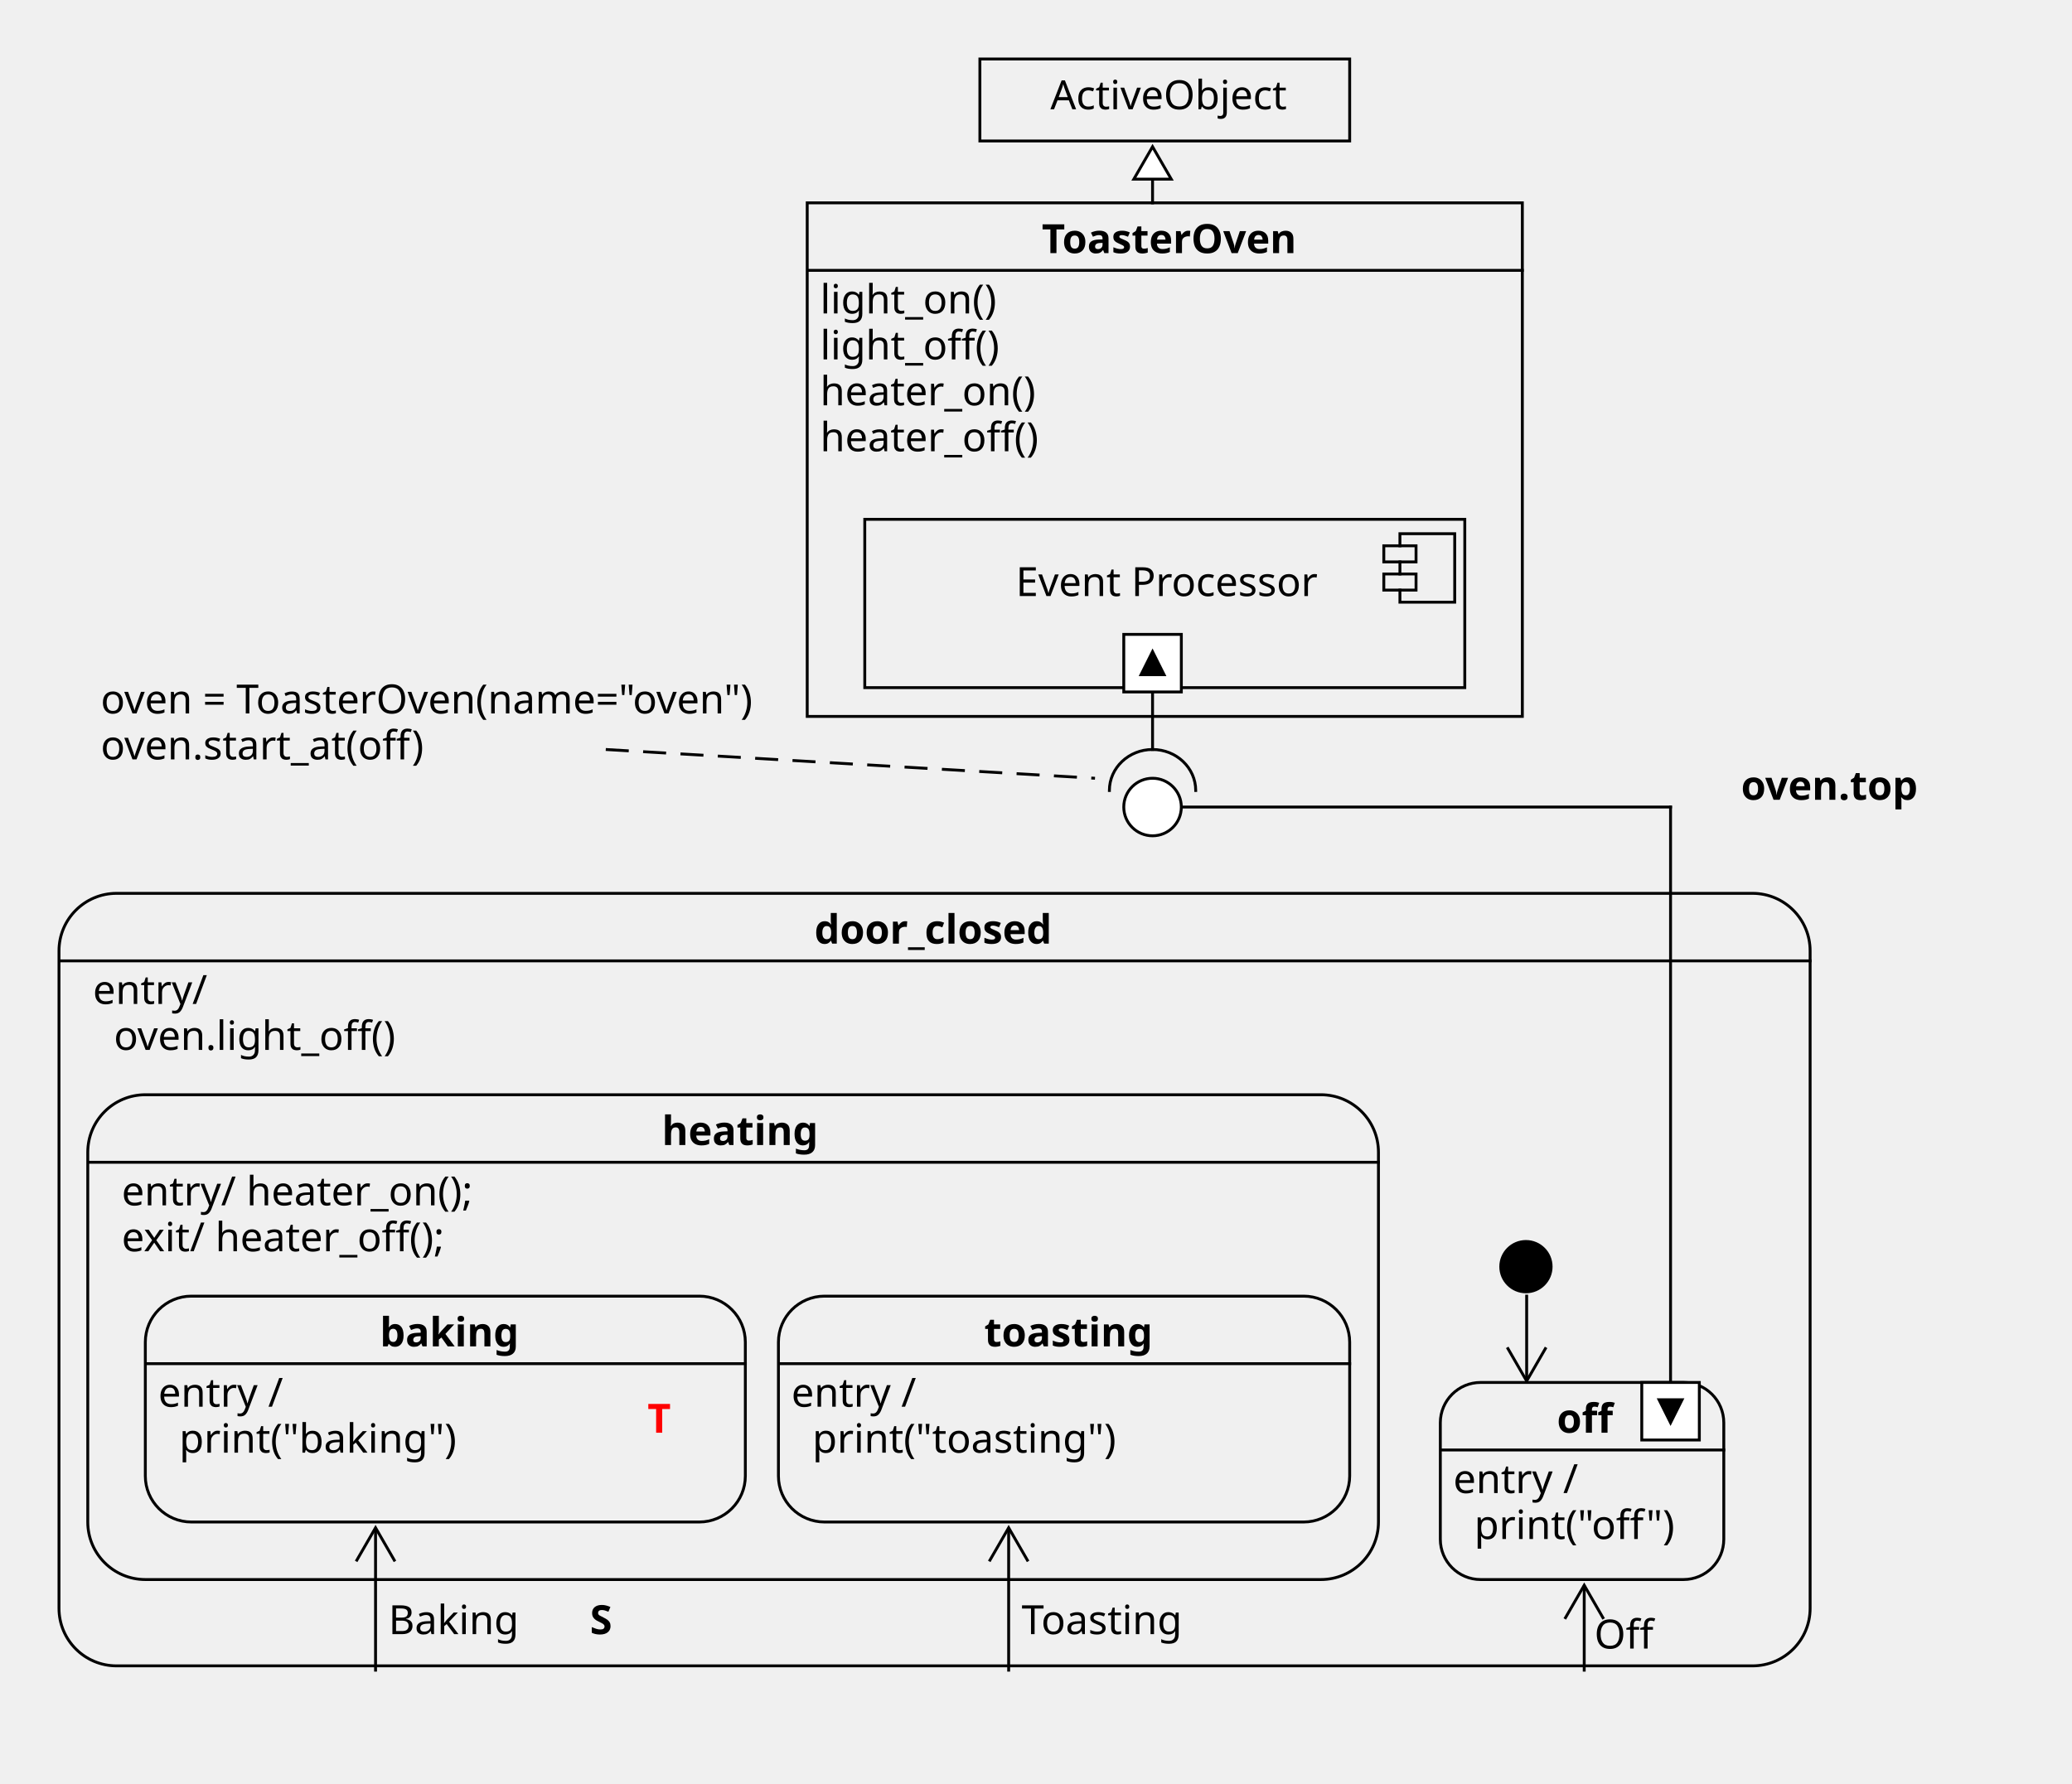
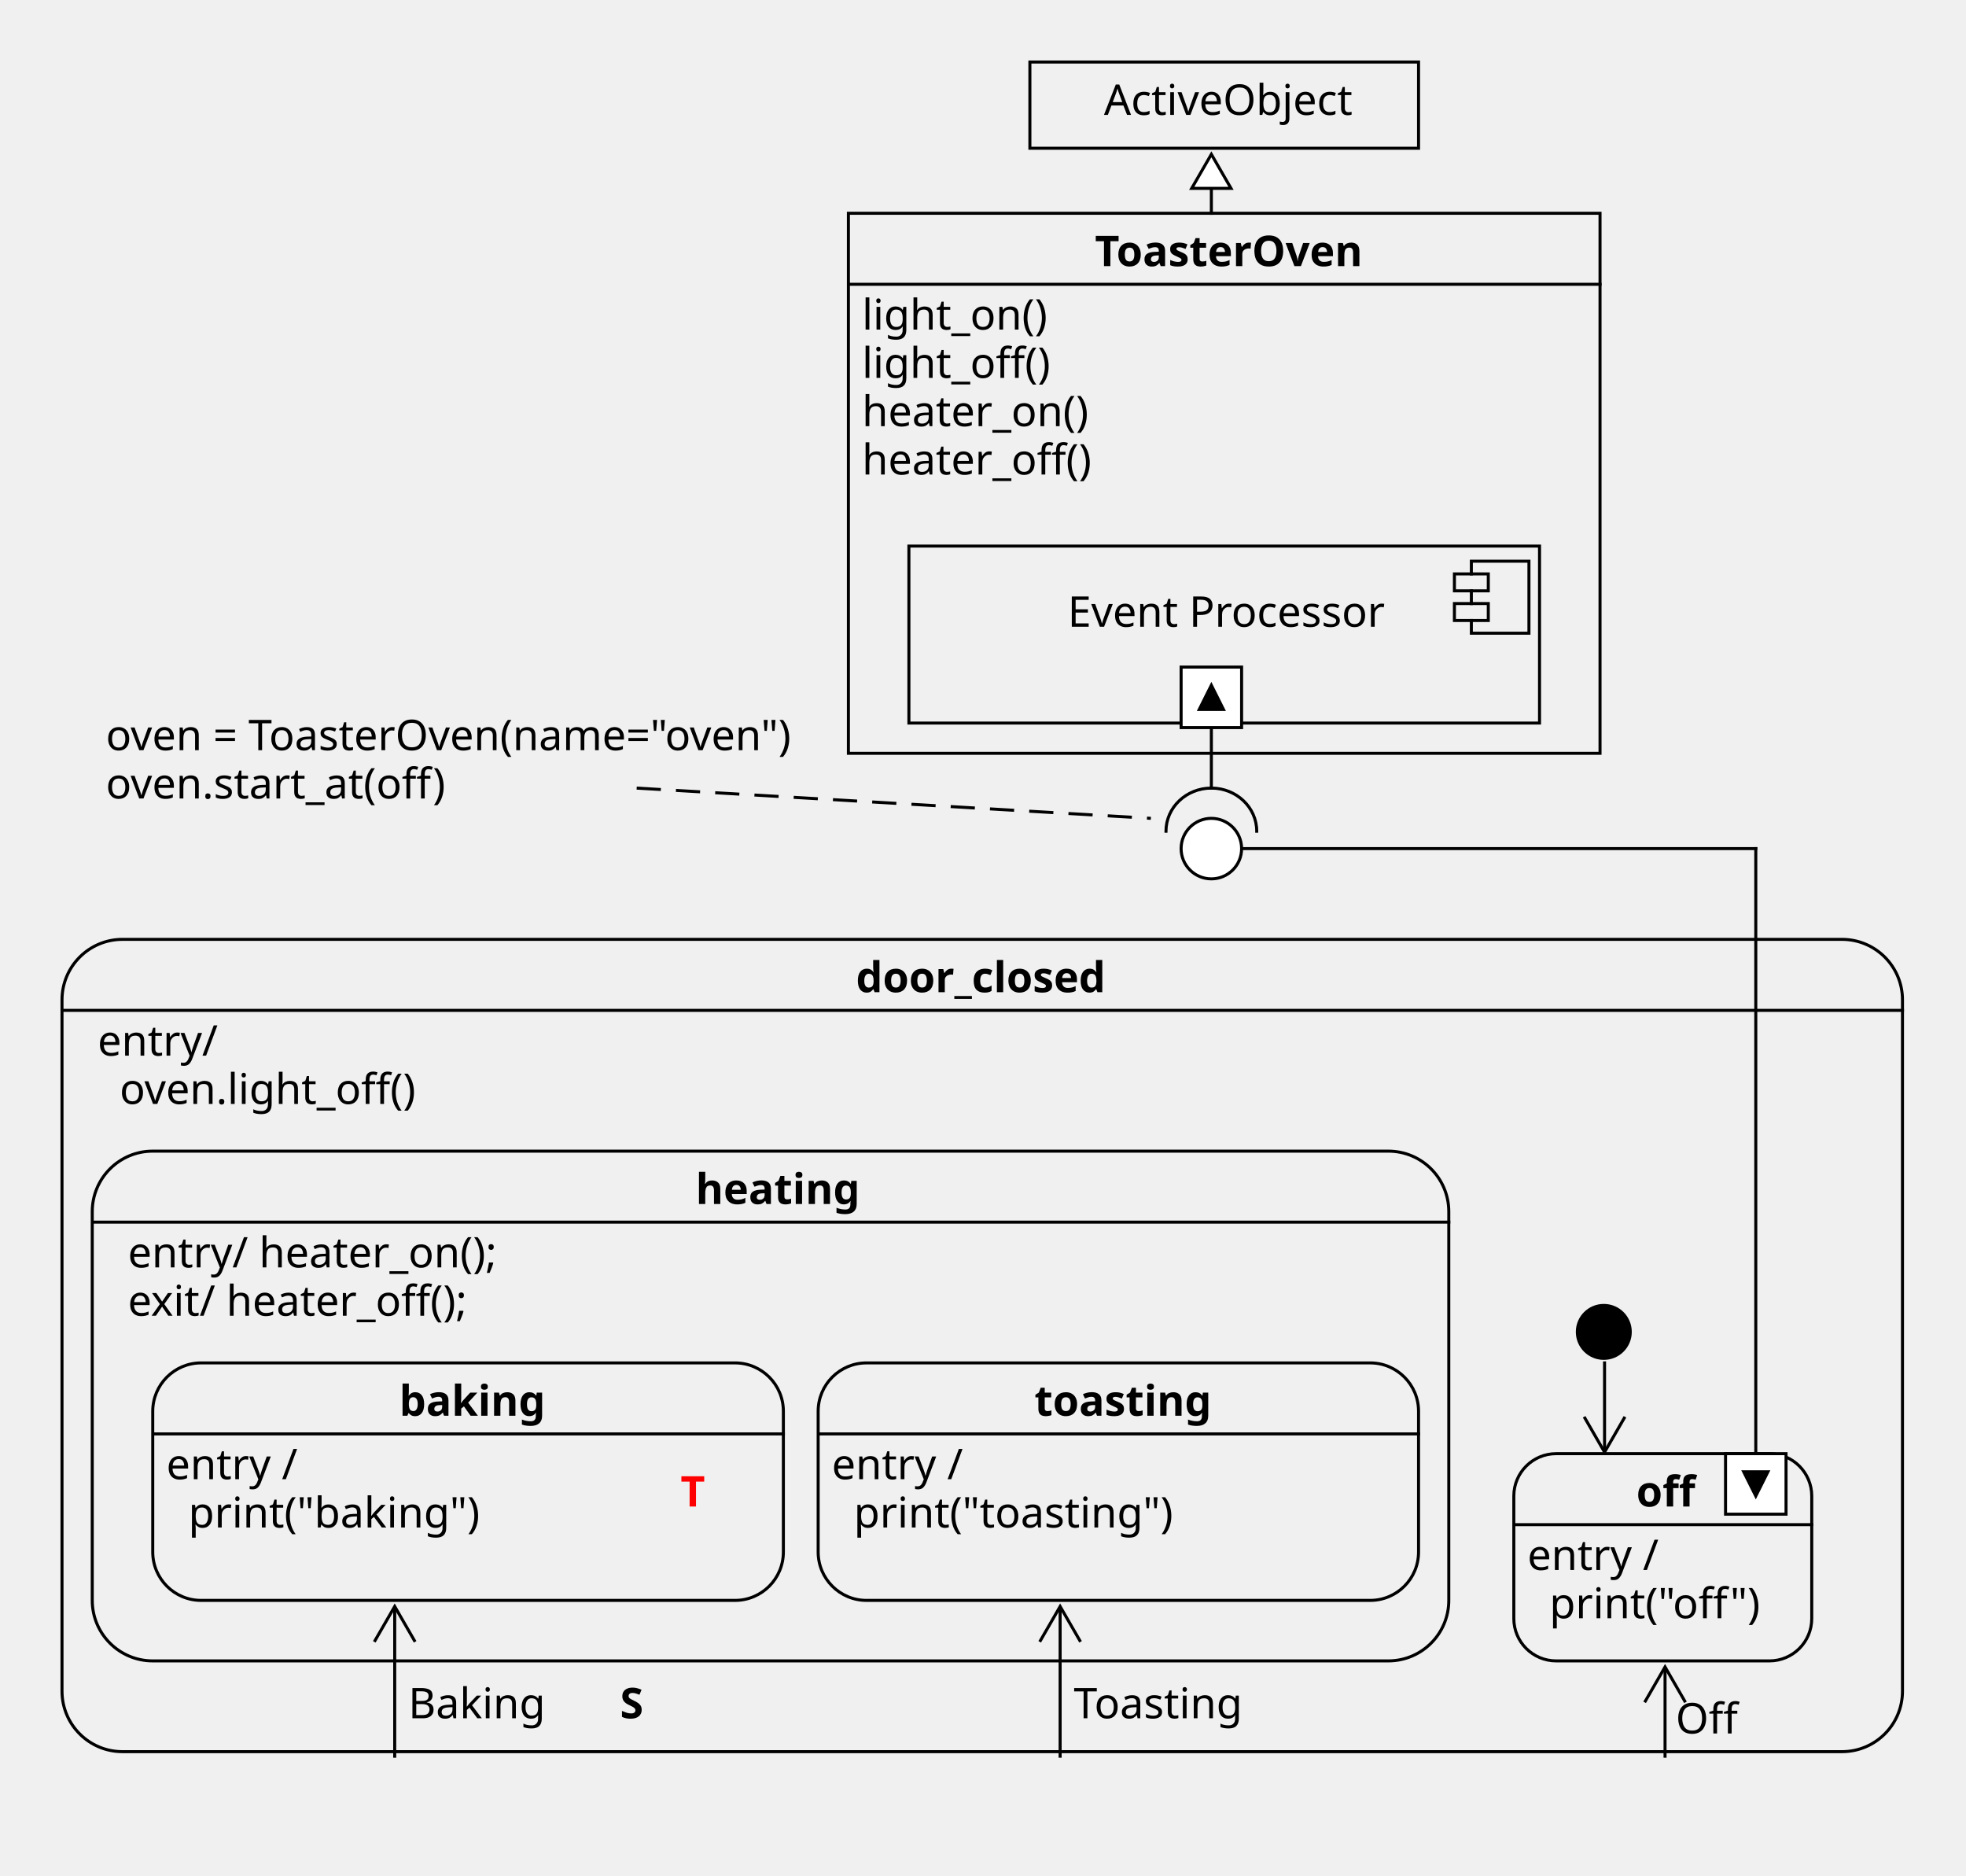
- <svg xmlns="http://www.w3.org/2000/svg" fill-opacity="1" color-rendering="auto" color-interpolation="auto" text-rendering="auto" stroke="black" stroke-linecap="square" width="720" stroke-miterlimit="10" shape-rendering="auto" stroke-opacity="1" fill="black" stroke-dasharray="none" font-weight="normal" stroke-width="1" viewBox="210 60 720 620" height="620" font-family="'Dialog'" font-style="normal" stroke-linejoin="miter" font-size="12px" stroke-dashoffset="0" image-rendering="auto">
+ <svg xmlns="http://www.w3.org/2000/svg" fill-opacity="1" color-rendering="auto" color-interpolation="auto" text-rendering="auto" stroke="black" stroke-linecap="square" width="650" stroke-miterlimit="10" shape-rendering="auto" stroke-opacity="1" fill="black" stroke-dasharray="none" font-weight="normal" stroke-width="1" viewBox="210 60 650 620" height="620" font-family="'Dialog'" font-style="normal" stroke-linejoin="miter" font-size="12px" stroke-dashoffset="0" image-rendering="auto">
  <defs id="genericDefs" />
  <g>
    <defs id="defs1">
      <clipPath clipPathUnits="userSpaceOnUse" id="clipPath1">
        <path d="M0 0 L2147483647 0 L2147483647 2147483647 L0 2147483647 L0 0 Z" />
      </clipPath>
      <clipPath clipPathUnits="userSpaceOnUse" id="clipPath2">
        <path d="M0 0 L0 30 L30 30 L30 0 Z" />
      </clipPath>
      <clipPath clipPathUnits="userSpaceOnUse" id="clipPath3">
-         <path d="M0 0 L0 40 L100 40 L100 0 Z" />
+         <path d="M0 0 L0 70 L250 70 L250 0 Z" />
      </clipPath>
      <clipPath clipPathUnits="userSpaceOnUse" id="clipPath4">
-         <path d="M0 0 L0 70 L250 70 L250 0 Z" />
+         <path d="M0 0 L0 30 L70 30 L70 0 Z" />
      </clipPath>
      <clipPath clipPathUnits="userSpaceOnUse" id="clipPath5">
-         <path d="M0 0 L0 30 L70 30 L70 0 Z" />
+         <path d="M0 0 L0 30 L60 30 L60 0 Z" />
      </clipPath>
      <clipPath clipPathUnits="userSpaceOnUse" id="clipPath6">
-         <path d="M0 0 L0 30 L60 30 L60 0 Z" />
+         <path d="M0 0 L0 30 L130 30 L130 0 Z" />
      </clipPath>
      <clipPath clipPathUnits="userSpaceOnUse" id="clipPath7">
-         <path d="M0 0 L0 30 L130 30 L130 0 Z" />
+         <path d="M0 0 L0 60 L210 60 L210 0 Z" />
      </clipPath>
      <clipPath clipPathUnits="userSpaceOnUse" id="clipPath8">
-         <path d="M0 0 L0 60 L210 60 L210 0 Z" />
+         <path d="M0 0 L0 180 L250 180 L250 0 Z" />
      </clipPath>
      <clipPath clipPathUnits="userSpaceOnUse" id="clipPath9">
-         <path d="M0 0 L0 180 L250 180 L250 0 Z" />
+         <path d="M0 0 L0 20 L20 20 L20 0 Z" />
      </clipPath>
      <clipPath clipPathUnits="userSpaceOnUse" id="clipPath10">
-         <path d="M0 0 L0 20 L20 20 L20 0 Z" />
+         <path d="M0 0 L0 70 L100 70 L100 0 Z" />
      </clipPath>
      <clipPath clipPathUnits="userSpaceOnUse" id="clipPath11">
-         <path d="M0 0 L0 70 L100 70 L100 0 Z" />
+         <path d="M0 0 L0 80 L200 80 L200 0 Z" />
      </clipPath>
      <clipPath clipPathUnits="userSpaceOnUse" id="clipPath12">
-         <path d="M0 0 L0 80 L200 80 L200 0 Z" />
+         <path d="M0 0 L0 80 L210 80 L210 0 Z" />
      </clipPath>
      <clipPath clipPathUnits="userSpaceOnUse" id="clipPath13">
-         <path d="M0 0 L0 80 L210 80 L210 0 Z" />
+         <path d="M0 0 L0 270 L610 270 L610 0 Z" />
      </clipPath>
      <clipPath clipPathUnits="userSpaceOnUse" id="clipPath14">
-         <path d="M0 0 L0 270 L610 270 L610 0 Z" />
+         <path d="M0 0 L0 170 L450 170 L450 0 Z" />
      </clipPath>
      <clipPath clipPathUnits="userSpaceOnUse" id="clipPath15">
-         <path d="M0 0 L0 170 L450 170 L450 0 Z" />
+         <path d="M0 0 L0 240 L210 240 L210 0 Z" />
      </clipPath>
      <clipPath clipPathUnits="userSpaceOnUse" id="clipPath16">
-         <path d="M0 0 L0 240 L210 240 L210 0 Z" />
+         <path d="M0 0 L0 40 L200 40 L200 0 Z" />
      </clipPath>
      <clipPath clipPathUnits="userSpaceOnUse" id="clipPath17">
-         <path d="M0 0 L0 40 L200 40 L200 0 Z" />
+         <path d="M0 0 L0 50 L30 50 L30 0 Z" />
      </clipPath>
      <clipPath clipPathUnits="userSpaceOnUse" id="clipPath18">
-         <path d="M0 0 L0 50 L30 50 L30 0 Z" />
+         <path d="M0 0 L0 70 L50 70 L50 0 Z" />
      </clipPath>
      <clipPath clipPathUnits="userSpaceOnUse" id="clipPath19">
-         <path d="M0 0 L0 70 L50 70 L50 0 Z" />
+         <path d="M0 0 L0 60 L50 60 L50 0 Z" />
      </clipPath>
      <clipPath clipPathUnits="userSpaceOnUse" id="clipPath20">
-         <path d="M0 0 L0 60 L50 60 L50 0 Z" />
+         <path d="M0 0 L0 80 L30 80 L30 0 Z" />
      </clipPath>
      <clipPath clipPathUnits="userSpaceOnUse" id="clipPath21">
-         <path d="M0 0 L0 80 L30 80 L30 0 Z" />
-       </clipPath>
-       <clipPath clipPathUnits="userSpaceOnUse" id="clipPath22">
        <path d="M0 0 L0 60 L30 60 L30 0 Z" />
      </clipPath>
    </defs>
    <g fill="red" font-size="14px" font-weight="bold" font-family="sans-serif" transform="translate(430,540)" stroke="red">
      <text x="5" xml:space="preserve" y="17.969" clip-path="url(#clipPath2)" stroke="none">T</text>
    </g>
    <g font-size="14px" font-weight="bold" font-family="sans-serif" transform="translate(410,610)">
      <text x="5" xml:space="preserve" y="17.969" clip-path="url(#clipPath2)" stroke="none">S</text>
    </g>
-     <g font-size="14px" font-weight="bold" font-family="sans-serif" transform="translate(810,320)">
-       <text x="5" xml:space="preserve" y="17.969" clip-path="url(#clipPath3)" stroke="none">oven.top</text>
-     </g>
    <g font-family="sans-serif" font-size="14px" transform="translate(240,290)">
-       <text x="5" xml:space="preserve" y="17.969" clip-path="url(#clipPath4)" stroke="none">oven = ToasterOven(name="oven")</text>
-       <text x="5" xml:space="preserve" y="33.938" clip-path="url(#clipPath4)" stroke="none">oven.start_at(off)</text>
+       <text x="5" xml:space="preserve" y="17.969" clip-path="url(#clipPath3)" stroke="none">oven = ToasterOven(name="oven")</text>
+       <text x="5" xml:space="preserve" y="33.938" clip-path="url(#clipPath3)" stroke="none">oven.start_at(off)</text>
    </g>
    <g font-family="sans-serif" font-size="14px" transform="translate(560,610)">
-       <text x="5" xml:space="preserve" y="17.969" clip-path="url(#clipPath5)" stroke="none">Toasting</text>
+       <text x="5" xml:space="preserve" y="17.969" clip-path="url(#clipPath4)" stroke="none">Toasting</text>
    </g>
    <g font-family="sans-serif" font-size="14px" transform="translate(340,610)">
-       <text x="5" xml:space="preserve" y="17.969" clip-path="url(#clipPath6)" stroke="none">Baking</text>
+       <text x="5" xml:space="preserve" y="17.969" clip-path="url(#clipPath5)" stroke="none">Baking</text>
    </g>
    <g fill="rgb(255,255,255)" fill-opacity="0" transform="translate(550,80)" stroke-opacity="0" stroke="rgb(255,255,255)">
-       <rect x="0.5" width="128.5" height="28.5" y="0.5" clip-path="url(#clipPath7)" stroke="none" />
+       <rect x="0.5" width="128.5" height="28.5" y="0.5" clip-path="url(#clipPath6)" stroke="none" />
    </g>
    <g transform="translate(550,80)">
-       <rect fill="none" x="0.5" width="128.5" height="28.5" y="0.5" clip-path="url(#clipPath7)" />
-       <text x="25" font-size="14px" y="17.969" clip-path="url(#clipPath7)" font-family="sans-serif" stroke="none" xml:space="preserve">ActiveObject</text>
+       <rect fill="none" x="0.5" width="128.5" height="28.5" y="0.5" clip-path="url(#clipPath6)" />
+       <text x="25" font-size="14px" y="17.969" clip-path="url(#clipPath6)" font-family="sans-serif" stroke="none" xml:space="preserve">ActiveObject</text>
    </g>
    <g fill="rgb(255,255,255)" fill-opacity="0" transform="translate(510,240)" stroke-opacity="0" stroke="rgb(255,255,255)">
-       <rect x="180.86" width="11.2" height="5.6" y="9.7" clip-path="url(#clipPath8)" stroke="none" />
+       <rect x="180.86" width="11.2" height="5.6" y="9.7" clip-path="url(#clipPath7)" stroke="none" />
    </g>
    <g transform="translate(510,240)">
-       <rect fill="none" x="180.86" width="11.2" height="5.6" y="9.7" clip-path="url(#clipPath8)" />
+       <rect fill="none" x="180.86" width="11.2" height="5.6" y="9.7" clip-path="url(#clipPath7)" />
    </g>
    <g fill="rgb(255,255,255)" fill-opacity="0" transform="translate(510,240)" stroke-opacity="0" stroke="rgb(255,255,255)">
-       <rect x="180.86" width="11.2" height="5.6" y="19.5" clip-path="url(#clipPath8)" stroke="none" />
+       <rect x="180.86" width="11.2" height="5.6" y="19.5" clip-path="url(#clipPath7)" stroke="none" />
    </g>
    <g transform="translate(510,240)">
-       <rect fill="none" x="180.86" width="11.2" height="5.6" y="19.5" clip-path="url(#clipPath8)" />
-       <path fill="none" d="M186.46 15.3 L186.46 19.5" clip-path="url(#clipPath8)" />
-       <path fill="none" d="M186.46 9.7 L186.46 5.5 L205.5 5.5 L205.5 29.3 L186.46 29.3 L186.46 25.1" clip-path="url(#clipPath8)" />
+       <rect fill="none" x="180.86" width="11.2" height="5.6" y="19.5" clip-path="url(#clipPath7)" />
+       <path fill="none" d="M186.46 15.3 L186.46 19.5" clip-path="url(#clipPath7)" />
+       <path fill="none" d="M186.46 9.7 L186.46 5.5 L205.5 5.5 L205.5 29.3 L186.46 29.3 L186.46 25.1" clip-path="url(#clipPath7)" />
    </g>
    <g fill="rgb(255,255,255)" fill-opacity="0" transform="translate(510,240)" stroke-opacity="0" stroke="rgb(255,255,255)">
-       <rect x="0.5" width="208.5" height="58.5" y="0.5" clip-path="url(#clipPath8)" stroke="none" />
+       <rect x="0.5" width="208.5" height="58.5" y="0.5" clip-path="url(#clipPath7)" stroke="none" />
    </g>
    <g transform="translate(510,240)">
-       <rect fill="none" x="0.5" width="208.5" height="58.5" y="0.5" clip-path="url(#clipPath8)" />
-       <text x="53" font-size="14px" y="27.169" clip-path="url(#clipPath8)" font-family="sans-serif" stroke="none" xml:space="preserve">Event Processor</text>
+       <rect fill="none" x="0.5" width="208.5" height="58.5" y="0.5" clip-path="url(#clipPath7)" />
+       <text x="53" font-size="14px" y="27.169" clip-path="url(#clipPath7)" font-family="sans-serif" stroke="none" xml:space="preserve">Event Processor</text>
    </g>
    <g fill="rgb(255,255,255)" fill-opacity="0" transform="translate(490,130)" stroke-opacity="0" stroke="rgb(255,255,255)">
-       <rect x="0.5" width="248.5" height="178.5" y="0.5" clip-path="url(#clipPath9)" stroke="none" />
+       <rect x="0.5" width="248.5" height="178.5" y="0.5" clip-path="url(#clipPath8)" stroke="none" />
    </g>
    <g transform="translate(490,130)">
-       <rect fill="none" x="0.5" width="248.5" height="178.5" y="0.5" clip-path="url(#clipPath9)" />
-       <text x="82" font-size="14px" y="17.969" clip-path="url(#clipPath9)" font-family="sans-serif" stroke="none" font-weight="bold" xml:space="preserve">ToasterOven</text>
-       <path fill="none" d="M1 23.969 L249 23.969" clip-path="url(#clipPath9)" />
-       <text x="5" font-size="14px" y="38.938" clip-path="url(#clipPath9)" font-family="sans-serif" stroke="none" xml:space="preserve">light_on()</text>
-       <text x="5" font-size="14px" y="54.906" clip-path="url(#clipPath9)" font-family="sans-serif" stroke="none" xml:space="preserve">light_off()</text>
-       <text x="5" font-size="14px" y="70.875" clip-path="url(#clipPath9)" font-family="sans-serif" stroke="none" xml:space="preserve">heater_on()</text>
-       <text x="5" font-size="14px" y="86.844" clip-path="url(#clipPath9)" font-family="sans-serif" stroke="none" xml:space="preserve">heater_off()</text>
+       <rect fill="none" x="0.5" width="248.5" height="178.5" y="0.5" clip-path="url(#clipPath8)" />
+       <text x="82" font-size="14px" y="17.969" clip-path="url(#clipPath8)" font-family="sans-serif" stroke="none" font-weight="bold" xml:space="preserve">ToasterOven</text>
+       <path fill="none" d="M1 23.969 L249 23.969" clip-path="url(#clipPath8)" />
+       <text x="5" font-size="14px" y="38.938" clip-path="url(#clipPath8)" font-family="sans-serif" stroke="none" xml:space="preserve">light_on()</text>
+       <text x="5" font-size="14px" y="54.906" clip-path="url(#clipPath8)" font-family="sans-serif" stroke="none" xml:space="preserve">light_off()</text>
+       <text x="5" font-size="14px" y="70.875" clip-path="url(#clipPath8)" font-family="sans-serif" stroke="none" xml:space="preserve">heater_on()</text>
+       <text x="5" font-size="14px" y="86.844" clip-path="url(#clipPath8)" font-family="sans-serif" stroke="none" xml:space="preserve">heater_off()</text>
    </g>
    <g transform="translate(730,490)">
-       <circle r="8.75" clip-path="url(#clipPath10)" cx="10.25" cy="10.25" stroke="none" />
-       <circle fill="none" r="8.75" clip-path="url(#clipPath10)" cx="10.25" cy="10.25" />
+       <circle r="8.75" clip-path="url(#clipPath9)" cx="10.25" cy="10.25" stroke="none" />
+       <circle fill="none" r="8.75" clip-path="url(#clipPath9)" cx="10.25" cy="10.25" />
    </g>
    <g fill="rgb(255,255,255)" fill-opacity="0" transform="translate(710,540)" stroke-opacity="0" stroke="rgb(255,255,255)">
-       <rect x="0.5" y="0.5" clip-path="url(#clipPath11)" width="98.5" rx="14" ry="14" height="68.5" stroke="none" />
+       <rect x="0.5" y="0.5" clip-path="url(#clipPath10)" width="98.5" rx="14" ry="14" height="68.5" stroke="none" />
    </g>
    <g transform="translate(710,540)">
-       <rect x="0.5" y="0.5" clip-path="url(#clipPath11)" fill="none" width="98.5" rx="14" ry="14" height="68.5" />
-       <text x="41" font-size="14px" y="17.969" clip-path="url(#clipPath11)" font-family="sans-serif" stroke="none" font-weight="bold" xml:space="preserve">off</text>
-       <path fill="none" d="M1 23.969 L99 23.969" clip-path="url(#clipPath11)" />
+       <rect x="0.5" y="0.5" clip-path="url(#clipPath10)" fill="none" width="98.5" rx="14" ry="14" height="68.5" />
+       <text x="41" font-size="14px" y="17.969" clip-path="url(#clipPath10)" font-family="sans-serif" stroke="none" font-weight="bold" xml:space="preserve">off</text>
+       <path fill="none" d="M1 23.969 L99 23.969" clip-path="url(#clipPath10)" />
+       <text x="5" font-size="14px" y="38.938" clip-path="url(#clipPath10)" font-family="sans-serif" stroke="none" xml:space="preserve">entry /</text>
+       <text x="5" font-size="14px" y="54.906" clip-path="url(#clipPath10)" font-family="sans-serif" stroke="none" xml:space="preserve">  print("off")</text>
+     </g>
+     <g fill="rgb(255,255,255)" fill-opacity="0" transform="translate(480,510)" stroke-opacity="0" stroke="rgb(255,255,255)">
+       <rect x="0.5" y="0.5" clip-path="url(#clipPath11)" width="198.5" rx="16" ry="16" height="78.5" stroke="none" />
+     </g>
+     <g transform="translate(480,510)">
+       <rect x="0.5" y="0.5" clip-path="url(#clipPath11)" fill="none" width="198.5" rx="16" ry="16" height="78.5" />
+       <text x="72" font-size="14px" y="17.969" clip-path="url(#clipPath11)" font-family="sans-serif" stroke="none" font-weight="bold" xml:space="preserve">toasting</text>
+       <path fill="none" d="M1 23.969 L199 23.969" clip-path="url(#clipPath11)" />
      <text x="5" font-size="14px" y="38.938" clip-path="url(#clipPath11)" font-family="sans-serif" stroke="none" xml:space="preserve">entry /</text>
-       <text x="5" font-size="14px" y="54.906" clip-path="url(#clipPath11)" font-family="sans-serif" stroke="none" xml:space="preserve">  print("off")</text>
-     </g>
-     <g fill="rgb(255,255,255)" fill-opacity="0" transform="translate(480,510)" stroke-opacity="0" stroke="rgb(255,255,255)">
-       <rect x="0.5" y="0.5" clip-path="url(#clipPath12)" width="198.5" rx="16" ry="16" height="78.5" stroke="none" />
-     </g>
-     <g transform="translate(480,510)">
-       <rect x="0.5" y="0.5" clip-path="url(#clipPath12)" fill="none" width="198.5" rx="16" ry="16" height="78.5" />
-       <text x="72" font-size="14px" y="17.969" clip-path="url(#clipPath12)" font-family="sans-serif" stroke="none" font-weight="bold" xml:space="preserve">toasting</text>
-       <path fill="none" d="M1 23.969 L199 23.969" clip-path="url(#clipPath12)" />
+       <text x="5" font-size="14px" y="54.906" clip-path="url(#clipPath11)" font-family="sans-serif" stroke="none" xml:space="preserve">  print("toasting")</text>
+     </g>
+     <g fill="rgb(255,255,255)" fill-opacity="0" transform="translate(260,510)" stroke-opacity="0" stroke="rgb(255,255,255)">
+       <rect x="0.5" y="0.5" clip-path="url(#clipPath12)" width="208.5" rx="16" ry="16" height="78.5" stroke="none" />
+     </g>
+     <g transform="translate(260,510)">
+       <rect x="0.5" y="0.5" clip-path="url(#clipPath12)" fill="none" width="208.5" rx="16" ry="16" height="78.5" />
+       <text x="82" font-size="14px" y="17.969" clip-path="url(#clipPath12)" font-family="sans-serif" stroke="none" font-weight="bold" xml:space="preserve">baking</text>
+       <path fill="none" d="M1 23.969 L209 23.969" clip-path="url(#clipPath12)" />
      <text x="5" font-size="14px" y="38.938" clip-path="url(#clipPath12)" font-family="sans-serif" stroke="none" xml:space="preserve">entry /</text>
-       <text x="5" font-size="14px" y="54.906" clip-path="url(#clipPath12)" font-family="sans-serif" stroke="none" xml:space="preserve">  print("toasting")</text>
-     </g>
-     <g fill="rgb(255,255,255)" fill-opacity="0" transform="translate(260,510)" stroke-opacity="0" stroke="rgb(255,255,255)">
-       <rect x="0.5" y="0.5" clip-path="url(#clipPath13)" width="208.5" rx="16" ry="16" height="78.5" stroke="none" />
-     </g>
-     <g transform="translate(260,510)">
-       <rect x="0.5" y="0.5" clip-path="url(#clipPath13)" fill="none" width="208.5" rx="16" ry="16" height="78.5" />
-       <text x="82" font-size="14px" y="17.969" clip-path="url(#clipPath13)" font-family="sans-serif" stroke="none" font-weight="bold" xml:space="preserve">baking</text>
-       <path fill="none" d="M1 23.969 L209 23.969" clip-path="url(#clipPath13)" />
-       <text x="5" font-size="14px" y="38.938" clip-path="url(#clipPath13)" font-family="sans-serif" stroke="none" xml:space="preserve">entry /</text>
-       <text x="5" font-size="14px" y="54.906" clip-path="url(#clipPath13)" font-family="sans-serif" stroke="none" xml:space="preserve">  print("baking")</text>
-       <text x="5" font-size="14px" y="70.875" clip-path="url(#clipPath13)" font-family="sans-serif" stroke="none" xml:space="preserve">    </text>
+       <text x="5" font-size="14px" y="54.906" clip-path="url(#clipPath12)" font-family="sans-serif" stroke="none" xml:space="preserve">  print("baking")</text>
+       <text x="5" font-size="14px" y="70.875" clip-path="url(#clipPath12)" font-family="sans-serif" stroke="none" xml:space="preserve">    </text>
    </g>
    <g fill="rgb(255,255,255)" fill-opacity="0" transform="translate(230,370)" stroke-opacity="0" stroke="rgb(255,255,255)">
-       <rect x="0.5" y="0.5" clip-path="url(#clipPath14)" width="608.5" rx="20" ry="20" height="268.5" stroke="none" />
+       <rect x="0.5" y="0.5" clip-path="url(#clipPath13)" width="608.5" rx="20" ry="20" height="268.5" stroke="none" />
    </g>
    <g transform="translate(230,370)">
-       <rect x="0.5" y="0.5" clip-path="url(#clipPath14)" fill="none" width="608.5" rx="20" ry="20" height="268.5" />
-       <text x="263" font-size="14px" y="17.969" clip-path="url(#clipPath14)" font-family="sans-serif" stroke="none" font-weight="bold" xml:space="preserve">door_closed</text>
-       <path fill="none" d="M1 23.969 L609 23.969" clip-path="url(#clipPath14)" />
-       <text x="5" font-size="14px" y="38.938" clip-path="url(#clipPath14)" font-family="sans-serif" stroke="none" xml:space="preserve">  entry/</text>
-       <text x="5" font-size="14px" y="54.906" clip-path="url(#clipPath14)" font-family="sans-serif" stroke="none" xml:space="preserve">    oven.light_off()</text>
+       <rect x="0.5" y="0.5" clip-path="url(#clipPath13)" fill="none" width="608.5" rx="20" ry="20" height="268.5" />
+       <text x="263" font-size="14px" y="17.969" clip-path="url(#clipPath13)" font-family="sans-serif" stroke="none" font-weight="bold" xml:space="preserve">door_closed</text>
+       <path fill="none" d="M1 23.969 L609 23.969" clip-path="url(#clipPath13)" />
+       <text x="5" font-size="14px" y="38.938" clip-path="url(#clipPath13)" font-family="sans-serif" stroke="none" xml:space="preserve">  entry/</text>
+       <text x="5" font-size="14px" y="54.906" clip-path="url(#clipPath13)" font-family="sans-serif" stroke="none" xml:space="preserve">    oven.light_off()</text>
    </g>
    <g fill="rgb(255,255,255)" fill-opacity="0" transform="translate(240,440)" stroke-opacity="0" stroke="rgb(255,255,255)">
-       <rect x="0.5" y="0.5" clip-path="url(#clipPath15)" width="448.5" rx="20" ry="20" height="168.5" stroke="none" />
+       <rect x="0.5" y="0.5" clip-path="url(#clipPath14)" width="448.5" rx="20" ry="20" height="168.5" stroke="none" />
    </g>
    <g transform="translate(240,440)">
-       <rect x="0.5" y="0.5" clip-path="url(#clipPath15)" fill="none" width="448.5" rx="20" ry="20" height="168.5" />
-       <text x="200" font-size="14px" y="17.969" clip-path="url(#clipPath15)" font-family="sans-serif" stroke="none" font-weight="bold" xml:space="preserve">heating</text>
-       <path fill="none" d="M1 23.969 L449 23.969" clip-path="url(#clipPath15)" />
-       <text x="5" font-size="14px" y="38.938" clip-path="url(#clipPath15)" font-family="sans-serif" stroke="none" xml:space="preserve">  entry/ heater_on();</text>
-       <text x="5" font-size="14px" y="54.906" clip-path="url(#clipPath15)" font-family="sans-serif" stroke="none" xml:space="preserve">  exit/ heater_off();</text>
+       <rect x="0.5" y="0.5" clip-path="url(#clipPath14)" fill="none" width="448.5" rx="20" ry="20" height="168.5" />
+       <text x="200" font-size="14px" y="17.969" clip-path="url(#clipPath14)" font-family="sans-serif" stroke="none" font-weight="bold" xml:space="preserve">heating</text>
+       <path fill="none" d="M1 23.969 L449 23.969" clip-path="url(#clipPath14)" />
+       <text x="5" font-size="14px" y="38.938" clip-path="url(#clipPath14)" font-family="sans-serif" stroke="none" xml:space="preserve">  entry/ heater_on();</text>
+       <text x="5" font-size="14px" y="54.906" clip-path="url(#clipPath14)" font-family="sans-serif" stroke="none" xml:space="preserve">  exit/ heater_off();</text>
    </g>
    <g transform="translate(600,330)">
-       <path fill="none" d="M11.5 10.5 L190.5 10.5" clip-path="url(#clipPath16)" />
-       <path fill="none" d="M190.5 10.5 L190.5 219.5" clip-path="url(#clipPath16)" />
-       <circle fill="white" r="10" clip-path="url(#clipPath16)" cx="10.5" cy="10.5" stroke="none" />
-       <circle fill="none" r="10" clip-path="url(#clipPath16)" cx="10.5" cy="10.5" />
-       <rect x="180.5" y="210.5" clip-path="url(#clipPath16)" fill="white" width="20" height="20" stroke="none" />
-       <rect fill="none" x="180.5" width="20" height="20" y="210.5" clip-path="url(#clipPath16)" />
-       <path d="M186.5 216.5 L194.5 216.5 L190.5 224.5 Z" clip-path="url(#clipPath16)" stroke="none" />
-       <path fill="none" d="M186.5 216.5 L194.5 216.5 L190.5 224.5 Z" clip-path="url(#clipPath16)" />
+       <path fill="none" d="M11.5 10.5 L190.5 10.5" clip-path="url(#clipPath15)" />
+       <path fill="none" d="M190.5 10.5 L190.5 219.5" clip-path="url(#clipPath15)" />
+       <circle fill="white" r="10" clip-path="url(#clipPath15)" cx="10.5" cy="10.5" stroke="none" />
+       <circle fill="none" r="10" clip-path="url(#clipPath15)" cx="10.5" cy="10.5" />
+       <rect x="180.5" y="210.5" clip-path="url(#clipPath15)" fill="white" width="20" height="20" stroke="none" />
+       <rect fill="none" x="180.5" width="20" height="20" y="210.5" clip-path="url(#clipPath15)" />
+       <path d="M186.5 216.5 L194.5 216.5 L190.5 224.5 Z" clip-path="url(#clipPath15)" stroke="none" />
+       <path fill="none" d="M186.5 216.5 L194.5 216.5 L190.5 224.5 Z" clip-path="url(#clipPath15)" />
    </g>
    <g stroke-dasharray="8,5" stroke-miterlimit="5" transform="translate(410,310)" stroke-linecap="butt">
-       <path fill="none" d="M10.5 10.5 L180.5 20.5" clip-path="url(#clipPath17)" />
+       <path fill="none" d="M10.5 10.5 L180.5 20.5" clip-path="url(#clipPath16)" />
    </g>
    <g transform="translate(600,100)">
-       <path fill="none" d="M10.5 11.5 L10.5 30.5" clip-path="url(#clipPath18)" />
-       <path fill="white" d="M4 22.258 L10.5 11 L17 22.258 Z" clip-path="url(#clipPath18)" stroke="none" />
-       <path fill="none" d="M4 22.258 L10.5 11 L17 22.258 Z" clip-path="url(#clipPath18)" />
+       <path fill="none" d="M10.5 11.5 L10.5 30.5" clip-path="url(#clipPath17)" />
+       <path fill="white" d="M4 22.258 L10.5 11 L17 22.258 Z" clip-path="url(#clipPath17)" stroke="none" />
+       <path fill="none" d="M4 22.258 L10.5 11 L17 22.258 Z" clip-path="url(#clipPath17)" />
    </g>
    <g transform="translate(590,280)">
-       <path fill="none" d="M20.5 11.5 L20.5 40.5" clip-path="url(#clipPath19)" />
-       <rect x="10.5" y="0.5" clip-path="url(#clipPath19)" fill="white" width="20" height="20" stroke="none" />
-       <rect fill="none" x="10.5" width="20" height="20" y="0.5" clip-path="url(#clipPath19)" />
-       <path d="M20.5 6.5 L24.5 14.5 L16.5 14.5 Z" clip-path="url(#clipPath19)" stroke="none" />
-       <path fill="none" d="M20.5 6.5 L24.5 14.5 L16.5 14.5 Z" clip-path="url(#clipPath19)" />
+       <path fill="none" d="M20.5 11.5 L20.5 40.5" clip-path="url(#clipPath18)" />
+       <rect x="10.5" y="0.5" clip-path="url(#clipPath18)" fill="white" width="20" height="20" stroke="none" />
+       <rect fill="none" x="10.5" width="20" height="20" y="0.5" clip-path="url(#clipPath18)" />
+       <path d="M20.5 6.5 L24.5 14.5 L16.5 14.5 Z" clip-path="url(#clipPath18)" stroke="none" />
+       <path fill="none" d="M20.5 6.5 L24.5 14.5 L16.5 14.5 Z" clip-path="url(#clipPath18)" />
    </g>
    <g fill="rgb(255,255,255)" fill-opacity="0" transform="translate(590,280)" stroke-opacity="0" stroke="rgb(255,255,255)">
-       <path d="M35.5 54.75 A15 14.25 0 0 0 5.5 54.75" stroke="none" clip-path="url(#clipPath19)" />
+       <path d="M35.5 54.75 A15 14.25 0 0 0 5.5 54.75" stroke="none" clip-path="url(#clipPath18)" />
    </g>
    <g transform="translate(590,280)">
-       <path fill="none" d="M35.5 54.75 A15 14.25 0 0 0 5.5 54.75" clip-path="url(#clipPath19)" />
+       <path fill="none" d="M35.5 54.75 A15 14.25 0 0 0 5.5 54.75" clip-path="url(#clipPath18)" />
    </g>
    <g transform="translate(750,600)">
-       <path fill="none" d="M10.5 40.5 L10.5 11.5" clip-path="url(#clipPath20)" />
+       <path fill="none" d="M10.5 40.5 L10.5 11.5" clip-path="url(#clipPath19)" />
+       <path fill="none" d="M17 22.258 L10.5 11 L4 22.258" clip-path="url(#clipPath19)" />
+       <text x="14" font-size="14px" y="32.984" clip-path="url(#clipPath19)" font-family="sans-serif" stroke="none" xml:space="preserve">Off</text>
+     </g>
+     <g transform="translate(330,580)">
+       <path fill="none" d="M10.5 60.5 L10.5 11.5" clip-path="url(#clipPath20)" />
      <path fill="none" d="M17 22.258 L10.5 11 L4 22.258" clip-path="url(#clipPath20)" />
-       <text x="14" font-size="14px" y="32.984" clip-path="url(#clipPath20)" font-family="sans-serif" stroke="none" xml:space="preserve">Off</text>
-     </g>
-     <g transform="translate(330,580)">
-       <path fill="none" d="M10.5 60.5 L10.5 11.5" clip-path="url(#clipPath21)" />
-       <path fill="none" d="M17 22.258 L10.5 11 L4 22.258" clip-path="url(#clipPath21)" />
    </g>
    <g transform="translate(550,580)">
-       <path fill="none" d="M10.5 60.5 L10.5 11.5" clip-path="url(#clipPath21)" />
-       <path fill="none" d="M17 22.258 L10.5 11 L4 22.258" clip-path="url(#clipPath21)" />
+       <path fill="none" d="M10.5 60.5 L10.5 11.5" clip-path="url(#clipPath20)" />
+       <path fill="none" d="M17 22.258 L10.5 11 L4 22.258" clip-path="url(#clipPath20)" />
    </g>
    <g transform="translate(730,500)">
-       <path fill="none" d="M10.5 10.5 L10.5 39.5" clip-path="url(#clipPath22)" />
-       <path fill="none" d="M4 28.742 L10.5 40 L17 28.742" clip-path="url(#clipPath22)" />
+       <path fill="none" d="M10.5 10.5 L10.5 39.5" clip-path="url(#clipPath21)" />
+       <path fill="none" d="M4 28.742 L10.5 40 L17 28.742" clip-path="url(#clipPath21)" />
    </g>
  </g>
</svg>
